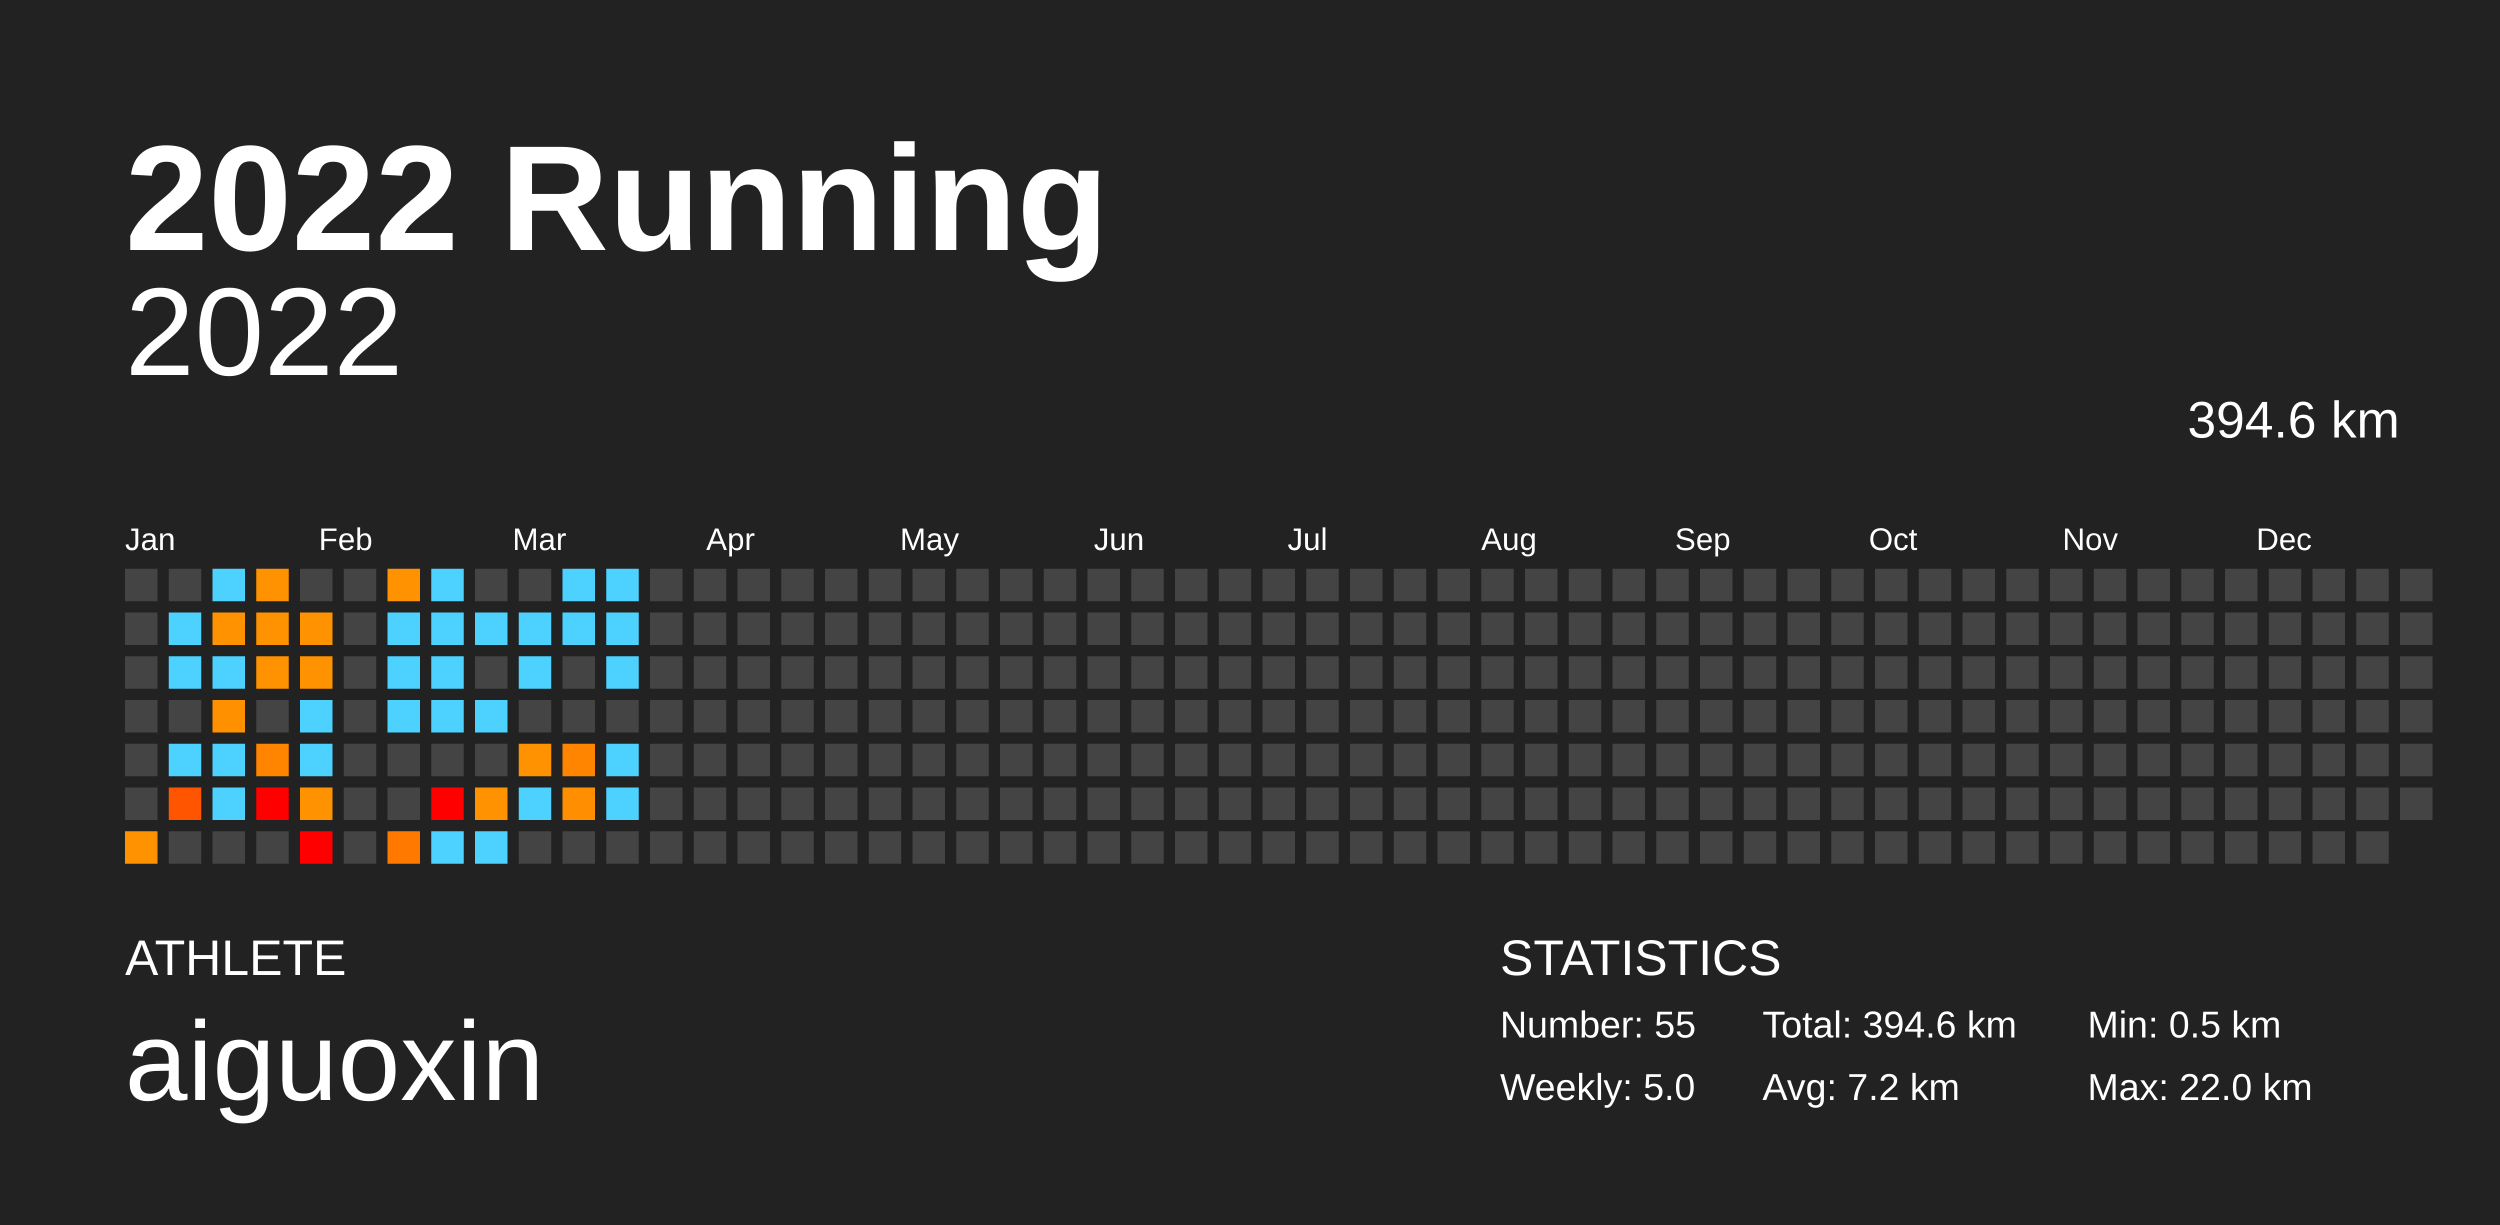
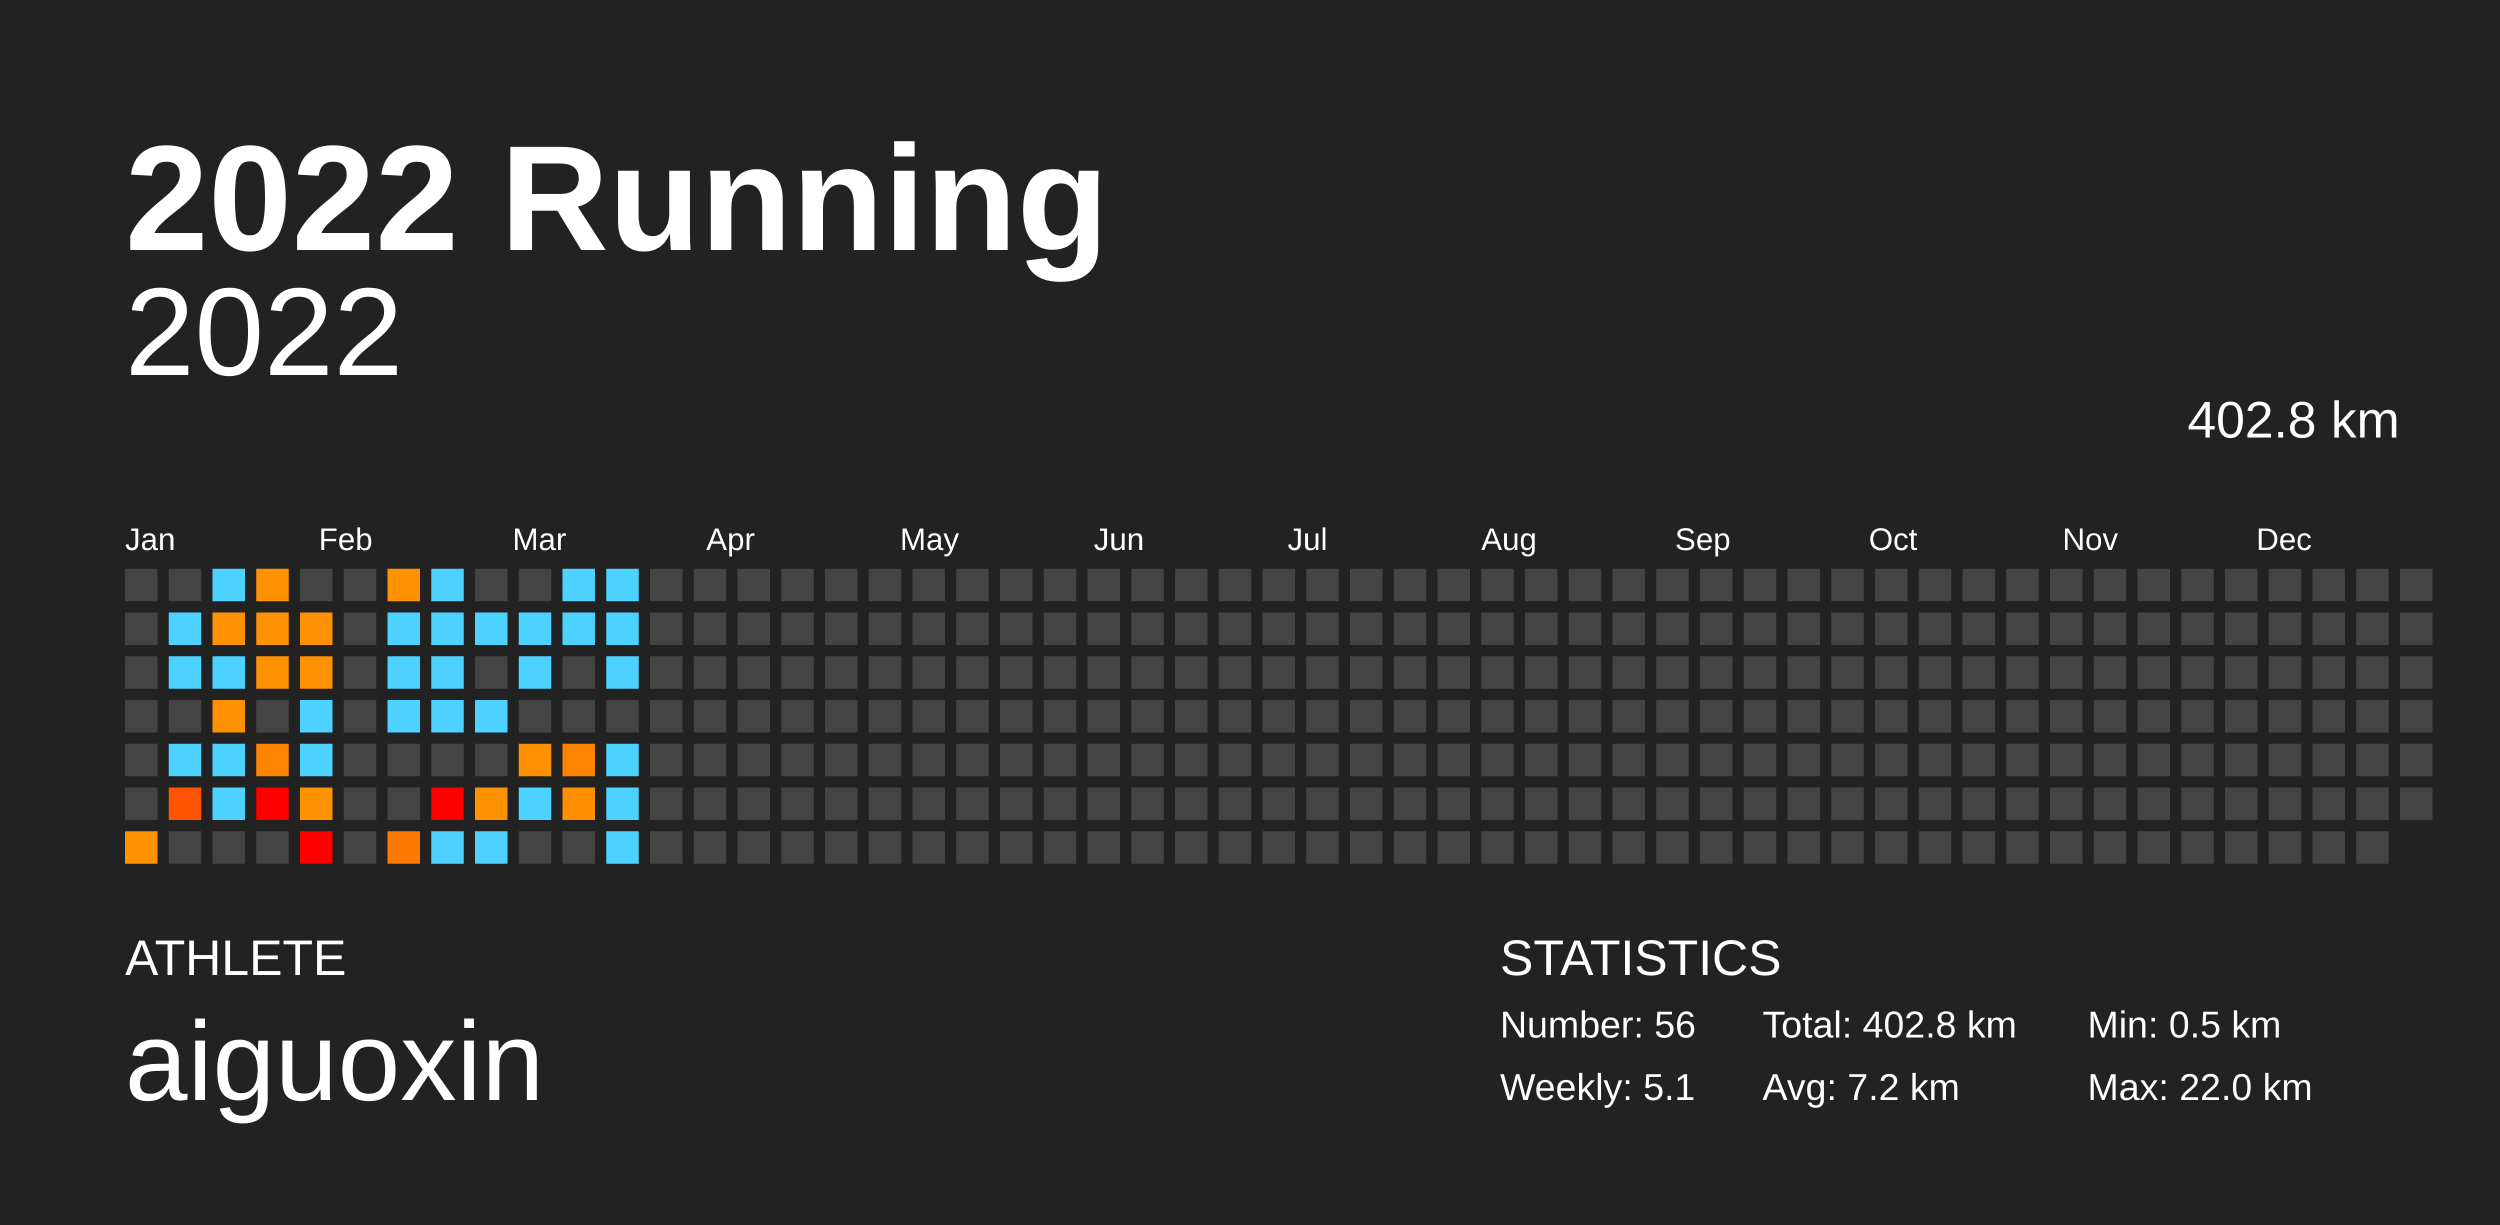
<svg xmlns="http://www.w3.org/2000/svg" baseProfile="full" height="98mm" version="1.1" viewBox="0,0,200,98" width="200mm">
  <defs />
  <rect fill="#222222" height="98" width="200" x="0" y="0" />
  <text fill="#FFFFFF" style="font-size:12px; font-family:Arial; font-weight:bold;" x="10" y="20">2022 Running</text>
  <text fill="#FFFFFF" style="font-size:4px; font-family:Arial" x="10" y="78">ATHLETE</text>
  <text fill="#FFFFFF" style="font-size:9px; font-family:Arial" x="10" y="88">aiguoxin</text>
  <text fill="#FFFFFF" style="font-size:4px; font-family:Arial" x="120" y="78">STATISTICS</text>
-   <text fill="#FFFFFF" style="font-size:3px; font-family:Arial" x="120" y="83">Number: 55</text>
-   <text fill="#FFFFFF" style="font-size:3px; font-family:Arial" x="120" y="88">Weekly: 5.0</text>
-   <text fill="#FFFFFF" style="font-size:3px; font-family:Arial" x="141" y="83">Total: 394.6 km</text>
+   <text fill="#FFFFFF" style="font-size:3px; font-family:Arial" x="120" y="83">Number: 56</text>
+   <text fill="#FFFFFF" style="font-size:3px; font-family:Arial" x="120" y="88">Weekly: 5.1</text>
+   <text fill="#FFFFFF" style="font-size:3px; font-family:Arial" x="141" y="83">Total: 402.8 km</text>
  <text fill="#FFFFFF" style="font-size:3px; font-family:Arial" x="141" y="88">Avg: 7.2 km</text>
  <text fill="#FFFFFF" style="font-size:3px; font-family:Arial" x="167" y="83">Min: 0.5 km</text>
  <text fill="#FFFFFF" style="font-size:3px; font-family:Arial" x="167" y="88">Max: 22.0 km</text>
  <text alignment-baseline="hanging" fill="#FFFFFF" style="font-size:10.0px; font-family:Arial;" x="10" y="30">2022</text>
-   <text alignment-baseline="hanging" fill="#FFFFFF" style="font-size:4.125px; font-family:Arial;" x="175" y="35">394.6 km</text>
+   <text alignment-baseline="hanging" fill="#FFFFFF" style="font-size:4.125px; font-family:Arial;" x="175" y="35">402.8 km</text>
  <text fill="#FFFFFF" style="font-size:2.5px; font-family:Arial" x="10.0" y="44">Jan</text>
  <text fill="#FFFFFF" style="font-size:2.5px; font-family:Arial" x="25.5" y="44">Feb</text>
  <text fill="#FFFFFF" style="font-size:2.5px; font-family:Arial" x="41.0" y="44">Mar</text>
  <text fill="#FFFFFF" style="font-size:2.5px; font-family:Arial" x="56.5" y="44">Apr</text>
  <text fill="#FFFFFF" style="font-size:2.5px; font-family:Arial" x="72.0" y="44">May</text>
  <text fill="#FFFFFF" style="font-size:2.5px; font-family:Arial" x="87.5" y="44">Jun</text>
  <text fill="#FFFFFF" style="font-size:2.5px; font-family:Arial" x="103.0" y="44">Jul</text>
  <text fill="#FFFFFF" style="font-size:2.5px; font-family:Arial" x="118.5" y="44">Aug</text>
  <text fill="#FFFFFF" style="font-size:2.5px; font-family:Arial" x="134.0" y="44">Sep</text>
  <text fill="#FFFFFF" style="font-size:2.5px; font-family:Arial" x="149.5" y="44">Oct</text>
  <text fill="#FFFFFF" style="font-size:2.5px; font-family:Arial" x="165.0" y="44">Nov</text>
  <text fill="#FFFFFF" style="font-size:2.5px; font-family:Arial" x="180.5" y="44">Dec</text>
  <rect fill="#444444" height="2.6" width="2.6" x="10.0" y="45.5" />
  <rect fill="#444444" height="2.6" width="2.6" x="10.0" y="49.0" />
  <rect fill="#444444" height="2.6" width="2.6" x="10.0" y="52.5" />
  <rect fill="#444444" height="2.6" width="2.6" x="10.0" y="56.0" />
  <rect fill="#444444" height="2.6" width="2.6" x="10.0" y="59.5" />
  <rect fill="#444444" height="2.6" width="2.6" x="10.0" y="63.0" />
  <rect fill="#ff9200" height="2.6" width="2.6" x="10.0" y="66.5" />
  <rect fill="#444444" height="2.6" width="2.6" x="13.5" y="45.5" />
  <rect fill="#4dd2ff" height="2.6" width="2.6" x="13.5" y="49.0" />
  <rect fill="#4dd2ff" height="2.6" width="2.6" x="13.5" y="52.5" />
  <rect fill="#444444" height="2.6" width="2.6" x="13.5" y="56.0" />
  <rect fill="#4dd2ff" height="2.6" width="2.6" x="13.5" y="59.5" />
  <rect fill="#ff5500" height="2.6" width="2.6" x="13.5" y="63.0" />
  <rect fill="#444444" height="2.6" width="2.6" x="13.5" y="66.5" />
  <rect fill="#4dd2ff" height="2.6" width="2.6" x="17.0" y="45.5" />
  <rect fill="#ff9200" height="2.6" width="2.6" x="17.0" y="49.0" />
  <rect fill="#4dd2ff" height="2.6" width="2.6" x="17.0" y="52.5" />
  <rect fill="#ff9100" height="2.6" width="2.6" x="17.0" y="56.0" />
  <rect fill="#4dd2ff" height="2.6" width="2.6" x="17.0" y="59.5" />
  <rect fill="#4dd2ff" height="2.6" width="2.6" x="17.0" y="63.0" />
  <rect fill="#444444" height="2.6" width="2.6" x="17.0" y="66.5" />
  <rect fill="#ff9200" height="2.6" width="2.6" x="20.5" y="45.5" />
  <rect fill="#ff9200" height="2.6" width="2.6" x="20.5" y="49.0" />
  <rect fill="#ff9200" height="2.6" width="2.6" x="20.5" y="52.5" />
  <rect fill="#444444" height="2.6" width="2.6" x="20.5" y="56.0" />
  <rect fill="#ff8500" height="2.6" width="2.6" x="20.5" y="59.5" />
  <rect fill="red" height="2.6" width="2.6" x="20.5" y="63.0" />
  <rect fill="#444444" height="2.6" width="2.6" x="20.5" y="66.5" />
  <rect fill="#444444" height="2.6" width="2.6" x="24.0" y="45.5" />
  <rect fill="#ff9200" height="2.6" width="2.6" x="24.0" y="49.0" />
  <rect fill="#ff9200" height="2.6" width="2.6" x="24.0" y="52.5" />
  <rect fill="#4dd2ff" height="2.6" width="2.6" x="24.0" y="56.0" />
  <rect fill="#4dd2ff" height="2.6" width="2.6" x="24.0" y="59.5" />
  <rect fill="#ff9200" height="2.6" width="2.6" x="24.0" y="63.0" />
  <rect fill="red" height="2.6" width="2.6" x="24.0" y="66.5" />
  <rect fill="#444444" height="2.6" width="2.6" x="27.5" y="45.5" />
  <rect fill="#444444" height="2.6" width="2.6" x="27.5" y="49.0" />
  <rect fill="#444444" height="2.6" width="2.6" x="27.5" y="52.5" />
  <rect fill="#444444" height="2.6" width="2.6" x="27.5" y="56.0" />
  <rect fill="#444444" height="2.6" width="2.6" x="27.5" y="59.5" />
  <rect fill="#444444" height="2.6" width="2.6" x="27.5" y="63.0" />
  <rect fill="#444444" height="2.6" width="2.6" x="27.5" y="66.5" />
  <rect fill="#ff9200" height="2.6" width="2.6" x="31.0" y="45.5" />
  <rect fill="#4dd2ff" height="2.6" width="2.6" x="31.0" y="49.0" />
  <rect fill="#4dd2ff" height="2.6" width="2.6" x="31.0" y="52.5" />
  <rect fill="#4dd2ff" height="2.6" width="2.6" x="31.0" y="56.0" />
  <rect fill="#444444" height="2.6" width="2.6" x="31.0" y="59.5" />
  <rect fill="#444444" height="2.6" width="2.6" x="31.0" y="63.0" />
  <rect fill="#ff7900" height="2.6" width="2.6" x="31.0" y="66.5" />
  <rect fill="#4dd2ff" height="2.6" width="2.6" x="34.5" y="45.5" />
  <rect fill="#4dd2ff" height="2.6" width="2.6" x="34.5" y="49.0" />
  <rect fill="#4dd2ff" height="2.6" width="2.6" x="34.5" y="52.5" />
  <rect fill="#4dd2ff" height="2.6" width="2.6" x="34.5" y="56.0" />
  <rect fill="#444444" height="2.6" width="2.6" x="34.5" y="59.5" />
  <rect fill="red" height="2.6" width="2.6" x="34.5" y="63.0" />
  <rect fill="#4dd2ff" height="2.6" width="2.6" x="34.5" y="66.5" />
  <rect fill="#444444" height="2.6" width="2.6" x="38.0" y="45.5" />
  <rect fill="#4dd2ff" height="2.6" width="2.6" x="38.0" y="49.0" />
  <rect fill="#444444" height="2.6" width="2.6" x="38.0" y="52.5" />
  <rect fill="#4dd2ff" height="2.6" width="2.6" x="38.0" y="56.0" />
  <rect fill="#444444" height="2.6" width="2.6" x="38.0" y="59.5" />
  <rect fill="#ff9200" height="2.6" width="2.6" x="38.0" y="63.0" />
  <rect fill="#4dd2ff" height="2.6" width="2.6" x="38.0" y="66.5" />
  <rect fill="#444444" height="2.6" width="2.6" x="41.5" y="45.5" />
  <rect fill="#4dd2ff" height="2.6" width="2.6" x="41.5" y="49.0" />
  <rect fill="#4dd2ff" height="2.6" width="2.6" x="41.5" y="52.5" />
  <rect fill="#444444" height="2.6" width="2.6" x="41.5" y="56.0" />
  <rect fill="#ff9200" height="2.6" width="2.6" x="41.5" y="59.5" />
  <rect fill="#4dd2ff" height="2.6" width="2.6" x="41.5" y="63.0" />
  <rect fill="#444444" height="2.6" width="2.6" x="41.5" y="66.5" />
  <rect fill="#4dd2ff" height="2.6" width="2.6" x="45.0" y="45.5" />
  <rect fill="#4dd2ff" height="2.6" width="2.6" x="45.0" y="49.0" />
  <rect fill="#444444" height="2.6" width="2.6" x="45.0" y="52.5" />
  <rect fill="#444444" height="2.6" width="2.6" x="45.0" y="56.0" />
  <rect fill="#ff8500" height="2.6" width="2.6" x="45.0" y="59.5" />
  <rect fill="#ff8f00" height="2.6" width="2.6" x="45.0" y="63.0" />
  <rect fill="#444444" height="2.6" width="2.6" x="45.0" y="66.5" />
  <rect fill="#4dd2ff" height="2.6" width="2.6" x="48.5" y="45.5" />
  <rect fill="#4dd2ff" height="2.6" width="2.6" x="48.5" y="49.0" />
  <rect fill="#4dd2ff" height="2.6" width="2.6" x="48.5" y="52.5" />
  <rect fill="#444444" height="2.6" width="2.6" x="48.5" y="56.0" />
  <rect fill="#4dd2ff" height="2.6" width="2.6" x="48.5" y="59.5" />
  <rect fill="#4dd2ff" height="2.6" width="2.6" x="48.5" y="63.0" />
-   <rect fill="#444444" height="2.6" width="2.6" x="48.5" y="66.5" />
+   <rect fill="#4dd2ff" height="2.6" width="2.6" x="48.5" y="66.5" />
  <rect fill="#444444" height="2.6" width="2.6" x="52.0" y="45.5" />
  <rect fill="#444444" height="2.6" width="2.6" x="52.0" y="49.0" />
  <rect fill="#444444" height="2.6" width="2.6" x="52.0" y="52.5" />
  <rect fill="#444444" height="2.6" width="2.6" x="52.0" y="56.0" />
  <rect fill="#444444" height="2.6" width="2.6" x="52.0" y="59.5" />
  <rect fill="#444444" height="2.6" width="2.6" x="52.0" y="63.0" />
  <rect fill="#444444" height="2.6" width="2.6" x="52.0" y="66.5" />
  <rect fill="#444444" height="2.6" width="2.6" x="55.5" y="45.5" />
  <rect fill="#444444" height="2.6" width="2.6" x="55.5" y="49.0" />
  <rect fill="#444444" height="2.6" width="2.6" x="55.5" y="52.5" />
  <rect fill="#444444" height="2.6" width="2.6" x="55.5" y="56.0" />
  <rect fill="#444444" height="2.6" width="2.6" x="55.5" y="59.5" />
  <rect fill="#444444" height="2.6" width="2.6" x="55.5" y="63.0" />
  <rect fill="#444444" height="2.6" width="2.6" x="55.5" y="66.5" />
  <rect fill="#444444" height="2.6" width="2.6" x="59.0" y="45.5" />
  <rect fill="#444444" height="2.6" width="2.6" x="59.0" y="49.0" />
  <rect fill="#444444" height="2.6" width="2.6" x="59.0" y="52.5" />
  <rect fill="#444444" height="2.6" width="2.6" x="59.0" y="56.0" />
  <rect fill="#444444" height="2.6" width="2.6" x="59.0" y="59.5" />
  <rect fill="#444444" height="2.6" width="2.6" x="59.0" y="63.0" />
  <rect fill="#444444" height="2.6" width="2.6" x="59.0" y="66.5" />
  <rect fill="#444444" height="2.6" width="2.6" x="62.5" y="45.5" />
  <rect fill="#444444" height="2.6" width="2.6" x="62.5" y="49.0" />
  <rect fill="#444444" height="2.6" width="2.6" x="62.5" y="52.5" />
  <rect fill="#444444" height="2.6" width="2.6" x="62.5" y="56.0" />
  <rect fill="#444444" height="2.6" width="2.6" x="62.5" y="59.5" />
  <rect fill="#444444" height="2.6" width="2.6" x="62.5" y="63.0" />
  <rect fill="#444444" height="2.6" width="2.6" x="62.5" y="66.5" />
  <rect fill="#444444" height="2.6" width="2.6" x="66.0" y="45.5" />
  <rect fill="#444444" height="2.6" width="2.6" x="66.0" y="49.0" />
  <rect fill="#444444" height="2.6" width="2.6" x="66.0" y="52.5" />
  <rect fill="#444444" height="2.6" width="2.6" x="66.0" y="56.0" />
  <rect fill="#444444" height="2.6" width="2.6" x="66.0" y="59.5" />
  <rect fill="#444444" height="2.6" width="2.6" x="66.0" y="63.0" />
  <rect fill="#444444" height="2.6" width="2.6" x="66.0" y="66.5" />
  <rect fill="#444444" height="2.6" width="2.6" x="69.5" y="45.5" />
  <rect fill="#444444" height="2.6" width="2.6" x="69.5" y="49.0" />
  <rect fill="#444444" height="2.6" width="2.6" x="69.5" y="52.5" />
  <rect fill="#444444" height="2.6" width="2.6" x="69.5" y="56.0" />
  <rect fill="#444444" height="2.6" width="2.6" x="69.5" y="59.5" />
  <rect fill="#444444" height="2.6" width="2.6" x="69.5" y="63.0" />
  <rect fill="#444444" height="2.6" width="2.6" x="69.5" y="66.5" />
  <rect fill="#444444" height="2.6" width="2.6" x="73.0" y="45.5" />
  <rect fill="#444444" height="2.6" width="2.6" x="73.0" y="49.0" />
  <rect fill="#444444" height="2.6" width="2.6" x="73.0" y="52.5" />
  <rect fill="#444444" height="2.6" width="2.6" x="73.0" y="56.0" />
  <rect fill="#444444" height="2.6" width="2.6" x="73.0" y="59.5" />
  <rect fill="#444444" height="2.6" width="2.6" x="73.0" y="63.0" />
  <rect fill="#444444" height="2.6" width="2.6" x="73.0" y="66.5" />
  <rect fill="#444444" height="2.6" width="2.6" x="76.5" y="45.5" />
  <rect fill="#444444" height="2.6" width="2.6" x="76.5" y="49.0" />
  <rect fill="#444444" height="2.6" width="2.6" x="76.5" y="52.5" />
  <rect fill="#444444" height="2.6" width="2.6" x="76.5" y="56.0" />
  <rect fill="#444444" height="2.6" width="2.6" x="76.5" y="59.5" />
  <rect fill="#444444" height="2.6" width="2.6" x="76.5" y="63.0" />
  <rect fill="#444444" height="2.6" width="2.6" x="76.5" y="66.5" />
  <rect fill="#444444" height="2.6" width="2.6" x="80.0" y="45.5" />
  <rect fill="#444444" height="2.6" width="2.6" x="80.0" y="49.0" />
  <rect fill="#444444" height="2.6" width="2.6" x="80.0" y="52.5" />
  <rect fill="#444444" height="2.6" width="2.6" x="80.0" y="56.0" />
  <rect fill="#444444" height="2.6" width="2.6" x="80.0" y="59.5" />
  <rect fill="#444444" height="2.6" width="2.6" x="80.0" y="63.0" />
  <rect fill="#444444" height="2.6" width="2.6" x="80.0" y="66.5" />
  <rect fill="#444444" height="2.6" width="2.6" x="83.5" y="45.5" />
  <rect fill="#444444" height="2.6" width="2.6" x="83.5" y="49.0" />
  <rect fill="#444444" height="2.6" width="2.6" x="83.5" y="52.5" />
  <rect fill="#444444" height="2.6" width="2.6" x="83.5" y="56.0" />
  <rect fill="#444444" height="2.6" width="2.6" x="83.5" y="59.5" />
  <rect fill="#444444" height="2.6" width="2.6" x="83.5" y="63.0" />
  <rect fill="#444444" height="2.6" width="2.6" x="83.5" y="66.5" />
  <rect fill="#444444" height="2.6" width="2.6" x="87.0" y="45.5" />
  <rect fill="#444444" height="2.6" width="2.6" x="87.0" y="49.0" />
  <rect fill="#444444" height="2.6" width="2.6" x="87.0" y="52.5" />
  <rect fill="#444444" height="2.6" width="2.6" x="87.0" y="56.0" />
  <rect fill="#444444" height="2.6" width="2.6" x="87.0" y="59.5" />
  <rect fill="#444444" height="2.6" width="2.6" x="87.0" y="63.0" />
  <rect fill="#444444" height="2.6" width="2.6" x="87.0" y="66.5" />
  <rect fill="#444444" height="2.6" width="2.6" x="90.5" y="45.5" />
  <rect fill="#444444" height="2.6" width="2.6" x="90.5" y="49.0" />
  <rect fill="#444444" height="2.6" width="2.6" x="90.5" y="52.5" />
  <rect fill="#444444" height="2.6" width="2.6" x="90.5" y="56.0" />
  <rect fill="#444444" height="2.6" width="2.6" x="90.5" y="59.5" />
  <rect fill="#444444" height="2.6" width="2.6" x="90.5" y="63.0" />
  <rect fill="#444444" height="2.6" width="2.6" x="90.5" y="66.5" />
  <rect fill="#444444" height="2.6" width="2.6" x="94.0" y="45.5" />
  <rect fill="#444444" height="2.6" width="2.6" x="94.0" y="49.0" />
  <rect fill="#444444" height="2.6" width="2.6" x="94.0" y="52.5" />
  <rect fill="#444444" height="2.6" width="2.6" x="94.0" y="56.0" />
  <rect fill="#444444" height="2.6" width="2.6" x="94.0" y="59.5" />
  <rect fill="#444444" height="2.6" width="2.6" x="94.0" y="63.0" />
  <rect fill="#444444" height="2.6" width="2.6" x="94.0" y="66.5" />
  <rect fill="#444444" height="2.6" width="2.6" x="97.5" y="45.5" />
  <rect fill="#444444" height="2.6" width="2.6" x="97.5" y="49.0" />
  <rect fill="#444444" height="2.6" width="2.6" x="97.5" y="52.5" />
  <rect fill="#444444" height="2.6" width="2.6" x="97.5" y="56.0" />
  <rect fill="#444444" height="2.6" width="2.6" x="97.5" y="59.5" />
  <rect fill="#444444" height="2.6" width="2.6" x="97.5" y="63.0" />
  <rect fill="#444444" height="2.6" width="2.6" x="97.5" y="66.5" />
  <rect fill="#444444" height="2.6" width="2.6" x="101.0" y="45.5" />
  <rect fill="#444444" height="2.6" width="2.6" x="101.0" y="49.0" />
  <rect fill="#444444" height="2.6" width="2.6" x="101.0" y="52.5" />
  <rect fill="#444444" height="2.6" width="2.6" x="101.0" y="56.0" />
  <rect fill="#444444" height="2.6" width="2.6" x="101.0" y="59.5" />
  <rect fill="#444444" height="2.6" width="2.6" x="101.0" y="63.0" />
  <rect fill="#444444" height="2.6" width="2.6" x="101.0" y="66.5" />
  <rect fill="#444444" height="2.6" width="2.6" x="104.5" y="45.5" />
  <rect fill="#444444" height="2.6" width="2.6" x="104.5" y="49.0" />
  <rect fill="#444444" height="2.6" width="2.6" x="104.5" y="52.5" />
  <rect fill="#444444" height="2.6" width="2.6" x="104.5" y="56.0" />
  <rect fill="#444444" height="2.6" width="2.6" x="104.5" y="59.5" />
  <rect fill="#444444" height="2.6" width="2.6" x="104.5" y="63.0" />
  <rect fill="#444444" height="2.6" width="2.6" x="104.5" y="66.5" />
  <rect fill="#444444" height="2.6" width="2.6" x="108.0" y="45.5" />
  <rect fill="#444444" height="2.6" width="2.6" x="108.0" y="49.0" />
  <rect fill="#444444" height="2.6" width="2.6" x="108.0" y="52.5" />
  <rect fill="#444444" height="2.6" width="2.6" x="108.0" y="56.0" />
  <rect fill="#444444" height="2.6" width="2.6" x="108.0" y="59.5" />
  <rect fill="#444444" height="2.6" width="2.6" x="108.0" y="63.0" />
  <rect fill="#444444" height="2.6" width="2.6" x="108.0" y="66.5" />
  <rect fill="#444444" height="2.6" width="2.6" x="111.5" y="45.5" />
  <rect fill="#444444" height="2.6" width="2.6" x="111.5" y="49.0" />
  <rect fill="#444444" height="2.6" width="2.6" x="111.5" y="52.5" />
  <rect fill="#444444" height="2.6" width="2.6" x="111.5" y="56.0" />
  <rect fill="#444444" height="2.6" width="2.6" x="111.5" y="59.5" />
  <rect fill="#444444" height="2.6" width="2.6" x="111.5" y="63.0" />
  <rect fill="#444444" height="2.6" width="2.6" x="111.5" y="66.5" />
  <rect fill="#444444" height="2.6" width="2.6" x="115.0" y="45.5" />
  <rect fill="#444444" height="2.6" width="2.6" x="115.0" y="49.0" />
  <rect fill="#444444" height="2.6" width="2.6" x="115.0" y="52.5" />
  <rect fill="#444444" height="2.6" width="2.6" x="115.0" y="56.0" />
  <rect fill="#444444" height="2.6" width="2.6" x="115.0" y="59.5" />
  <rect fill="#444444" height="2.6" width="2.6" x="115.0" y="63.0" />
  <rect fill="#444444" height="2.6" width="2.6" x="115.0" y="66.5" />
  <rect fill="#444444" height="2.6" width="2.6" x="118.5" y="45.5" />
  <rect fill="#444444" height="2.6" width="2.6" x="118.5" y="49.0" />
  <rect fill="#444444" height="2.6" width="2.6" x="118.5" y="52.5" />
  <rect fill="#444444" height="2.6" width="2.6" x="118.5" y="56.0" />
  <rect fill="#444444" height="2.6" width="2.6" x="118.5" y="59.5" />
  <rect fill="#444444" height="2.6" width="2.6" x="118.5" y="63.0" />
  <rect fill="#444444" height="2.6" width="2.6" x="118.5" y="66.5" />
  <rect fill="#444444" height="2.6" width="2.6" x="122.0" y="45.5" />
  <rect fill="#444444" height="2.6" width="2.6" x="122.0" y="49.0" />
  <rect fill="#444444" height="2.6" width="2.6" x="122.0" y="52.5" />
  <rect fill="#444444" height="2.6" width="2.6" x="122.0" y="56.0" />
  <rect fill="#444444" height="2.6" width="2.6" x="122.0" y="59.5" />
  <rect fill="#444444" height="2.6" width="2.6" x="122.0" y="63.0" />
  <rect fill="#444444" height="2.6" width="2.6" x="122.0" y="66.5" />
  <rect fill="#444444" height="2.6" width="2.6" x="125.5" y="45.5" />
  <rect fill="#444444" height="2.6" width="2.6" x="125.5" y="49.0" />
  <rect fill="#444444" height="2.6" width="2.6" x="125.5" y="52.5" />
  <rect fill="#444444" height="2.6" width="2.6" x="125.5" y="56.0" />
  <rect fill="#444444" height="2.6" width="2.6" x="125.5" y="59.5" />
  <rect fill="#444444" height="2.6" width="2.6" x="125.5" y="63.0" />
  <rect fill="#444444" height="2.6" width="2.6" x="125.5" y="66.5" />
  <rect fill="#444444" height="2.6" width="2.6" x="129.0" y="45.5" />
  <rect fill="#444444" height="2.6" width="2.6" x="129.0" y="49.0" />
  <rect fill="#444444" height="2.6" width="2.6" x="129.0" y="52.5" />
  <rect fill="#444444" height="2.6" width="2.6" x="129.0" y="56.0" />
  <rect fill="#444444" height="2.6" width="2.6" x="129.0" y="59.5" />
  <rect fill="#444444" height="2.6" width="2.6" x="129.0" y="63.0" />
  <rect fill="#444444" height="2.6" width="2.6" x="129.0" y="66.5" />
  <rect fill="#444444" height="2.6" width="2.6" x="132.5" y="45.5" />
  <rect fill="#444444" height="2.6" width="2.6" x="132.5" y="49.0" />
  <rect fill="#444444" height="2.6" width="2.6" x="132.5" y="52.5" />
  <rect fill="#444444" height="2.6" width="2.6" x="132.5" y="56.0" />
  <rect fill="#444444" height="2.6" width="2.6" x="132.5" y="59.5" />
  <rect fill="#444444" height="2.6" width="2.6" x="132.5" y="63.0" />
  <rect fill="#444444" height="2.6" width="2.6" x="132.5" y="66.5" />
  <rect fill="#444444" height="2.6" width="2.6" x="136.0" y="45.5" />
  <rect fill="#444444" height="2.6" width="2.6" x="136.0" y="49.0" />
  <rect fill="#444444" height="2.6" width="2.6" x="136.0" y="52.5" />
  <rect fill="#444444" height="2.6" width="2.6" x="136.0" y="56.0" />
  <rect fill="#444444" height="2.6" width="2.6" x="136.0" y="59.5" />
  <rect fill="#444444" height="2.6" width="2.6" x="136.0" y="63.0" />
  <rect fill="#444444" height="2.6" width="2.6" x="136.0" y="66.5" />
  <rect fill="#444444" height="2.6" width="2.6" x="139.5" y="45.5" />
  <rect fill="#444444" height="2.6" width="2.6" x="139.5" y="49.0" />
  <rect fill="#444444" height="2.6" width="2.6" x="139.5" y="52.5" />
  <rect fill="#444444" height="2.6" width="2.6" x="139.5" y="56.0" />
  <rect fill="#444444" height="2.6" width="2.6" x="139.5" y="59.5" />
  <rect fill="#444444" height="2.6" width="2.6" x="139.5" y="63.0" />
  <rect fill="#444444" height="2.6" width="2.6" x="139.5" y="66.5" />
  <rect fill="#444444" height="2.6" width="2.6" x="143.0" y="45.5" />
  <rect fill="#444444" height="2.6" width="2.6" x="143.0" y="49.0" />
  <rect fill="#444444" height="2.6" width="2.6" x="143.0" y="52.5" />
  <rect fill="#444444" height="2.6" width="2.6" x="143.0" y="56.0" />
  <rect fill="#444444" height="2.6" width="2.6" x="143.0" y="59.5" />
  <rect fill="#444444" height="2.6" width="2.6" x="143.0" y="63.0" />
  <rect fill="#444444" height="2.6" width="2.6" x="143.0" y="66.5" />
  <rect fill="#444444" height="2.6" width="2.6" x="146.5" y="45.5" />
  <rect fill="#444444" height="2.6" width="2.6" x="146.5" y="49.0" />
  <rect fill="#444444" height="2.6" width="2.6" x="146.5" y="52.5" />
  <rect fill="#444444" height="2.6" width="2.6" x="146.5" y="56.0" />
  <rect fill="#444444" height="2.6" width="2.6" x="146.5" y="59.5" />
  <rect fill="#444444" height="2.6" width="2.6" x="146.5" y="63.0" />
  <rect fill="#444444" height="2.6" width="2.6" x="146.5" y="66.5" />
  <rect fill="#444444" height="2.6" width="2.6" x="150.0" y="45.5" />
  <rect fill="#444444" height="2.6" width="2.6" x="150.0" y="49.0" />
  <rect fill="#444444" height="2.6" width="2.6" x="150.0" y="52.5" />
  <rect fill="#444444" height="2.6" width="2.6" x="150.0" y="56.0" />
  <rect fill="#444444" height="2.6" width="2.6" x="150.0" y="59.5" />
  <rect fill="#444444" height="2.6" width="2.6" x="150.0" y="63.0" />
  <rect fill="#444444" height="2.6" width="2.6" x="150.0" y="66.5" />
  <rect fill="#444444" height="2.6" width="2.6" x="153.5" y="45.5" />
  <rect fill="#444444" height="2.6" width="2.6" x="153.5" y="49.0" />
  <rect fill="#444444" height="2.6" width="2.6" x="153.5" y="52.5" />
  <rect fill="#444444" height="2.6" width="2.6" x="153.5" y="56.0" />
  <rect fill="#444444" height="2.6" width="2.6" x="153.5" y="59.5" />
  <rect fill="#444444" height="2.6" width="2.6" x="153.5" y="63.0" />
  <rect fill="#444444" height="2.6" width="2.6" x="153.5" y="66.5" />
  <rect fill="#444444" height="2.6" width="2.6" x="157.0" y="45.5" />
  <rect fill="#444444" height="2.6" width="2.6" x="157.0" y="49.0" />
  <rect fill="#444444" height="2.6" width="2.6" x="157.0" y="52.5" />
  <rect fill="#444444" height="2.6" width="2.6" x="157.0" y="56.0" />
  <rect fill="#444444" height="2.6" width="2.6" x="157.0" y="59.5" />
  <rect fill="#444444" height="2.6" width="2.6" x="157.0" y="63.0" />
  <rect fill="#444444" height="2.6" width="2.6" x="157.0" y="66.5" />
  <rect fill="#444444" height="2.6" width="2.6" x="160.5" y="45.5" />
  <rect fill="#444444" height="2.6" width="2.6" x="160.5" y="49.0" />
  <rect fill="#444444" height="2.6" width="2.6" x="160.5" y="52.5" />
  <rect fill="#444444" height="2.6" width="2.6" x="160.5" y="56.0" />
  <rect fill="#444444" height="2.6" width="2.6" x="160.5" y="59.5" />
  <rect fill="#444444" height="2.6" width="2.6" x="160.5" y="63.0" />
  <rect fill="#444444" height="2.6" width="2.6" x="160.5" y="66.5" />
  <rect fill="#444444" height="2.6" width="2.6" x="164.0" y="45.5" />
  <rect fill="#444444" height="2.6" width="2.6" x="164.0" y="49.0" />
  <rect fill="#444444" height="2.6" width="2.6" x="164.0" y="52.5" />
  <rect fill="#444444" height="2.6" width="2.6" x="164.0" y="56.0" />
  <rect fill="#444444" height="2.6" width="2.6" x="164.0" y="59.5" />
  <rect fill="#444444" height="2.6" width="2.6" x="164.0" y="63.0" />
  <rect fill="#444444" height="2.6" width="2.6" x="164.0" y="66.5" />
  <rect fill="#444444" height="2.6" width="2.6" x="167.5" y="45.5" />
  <rect fill="#444444" height="2.6" width="2.6" x="167.5" y="49.0" />
  <rect fill="#444444" height="2.6" width="2.6" x="167.5" y="52.5" />
  <rect fill="#444444" height="2.6" width="2.6" x="167.5" y="56.0" />
  <rect fill="#444444" height="2.6" width="2.6" x="167.5" y="59.5" />
  <rect fill="#444444" height="2.6" width="2.6" x="167.5" y="63.0" />
  <rect fill="#444444" height="2.6" width="2.6" x="167.5" y="66.5" />
  <rect fill="#444444" height="2.6" width="2.6" x="171.0" y="45.5" />
  <rect fill="#444444" height="2.6" width="2.6" x="171.0" y="49.0" />
  <rect fill="#444444" height="2.6" width="2.6" x="171.0" y="52.5" />
  <rect fill="#444444" height="2.6" width="2.6" x="171.0" y="56.0" />
  <rect fill="#444444" height="2.6" width="2.6" x="171.0" y="59.5" />
  <rect fill="#444444" height="2.6" width="2.6" x="171.0" y="63.0" />
  <rect fill="#444444" height="2.6" width="2.6" x="171.0" y="66.5" />
  <rect fill="#444444" height="2.6" width="2.6" x="174.5" y="45.5" />
  <rect fill="#444444" height="2.6" width="2.6" x="174.5" y="49.0" />
  <rect fill="#444444" height="2.6" width="2.6" x="174.5" y="52.5" />
  <rect fill="#444444" height="2.6" width="2.6" x="174.5" y="56.0" />
  <rect fill="#444444" height="2.6" width="2.6" x="174.5" y="59.5" />
  <rect fill="#444444" height="2.6" width="2.6" x="174.5" y="63.0" />
  <rect fill="#444444" height="2.6" width="2.6" x="174.5" y="66.5" />
  <rect fill="#444444" height="2.6" width="2.6" x="178.0" y="45.5" />
  <rect fill="#444444" height="2.6" width="2.6" x="178.0" y="49.0" />
  <rect fill="#444444" height="2.6" width="2.6" x="178.0" y="52.5" />
  <rect fill="#444444" height="2.6" width="2.6" x="178.0" y="56.0" />
  <rect fill="#444444" height="2.6" width="2.6" x="178.0" y="59.5" />
  <rect fill="#444444" height="2.6" width="2.6" x="178.0" y="63.0" />
  <rect fill="#444444" height="2.6" width="2.6" x="178.0" y="66.5" />
  <rect fill="#444444" height="2.6" width="2.6" x="181.5" y="45.5" />
  <rect fill="#444444" height="2.6" width="2.6" x="181.5" y="49.0" />
  <rect fill="#444444" height="2.6" width="2.6" x="181.5" y="52.5" />
  <rect fill="#444444" height="2.6" width="2.6" x="181.5" y="56.0" />
  <rect fill="#444444" height="2.6" width="2.6" x="181.5" y="59.5" />
  <rect fill="#444444" height="2.6" width="2.6" x="181.5" y="63.0" />
  <rect fill="#444444" height="2.6" width="2.6" x="181.5" y="66.5" />
  <rect fill="#444444" height="2.6" width="2.6" x="185.0" y="45.5" />
  <rect fill="#444444" height="2.6" width="2.6" x="185.0" y="49.0" />
  <rect fill="#444444" height="2.6" width="2.6" x="185.0" y="52.5" />
  <rect fill="#444444" height="2.6" width="2.6" x="185.0" y="56.0" />
  <rect fill="#444444" height="2.6" width="2.6" x="185.0" y="59.5" />
  <rect fill="#444444" height="2.6" width="2.6" x="185.0" y="63.0" />
  <rect fill="#444444" height="2.6" width="2.6" x="185.0" y="66.5" />
  <rect fill="#444444" height="2.6" width="2.6" x="188.5" y="45.5" />
  <rect fill="#444444" height="2.6" width="2.6" x="188.5" y="49.0" />
  <rect fill="#444444" height="2.6" width="2.6" x="188.5" y="52.5" />
  <rect fill="#444444" height="2.6" width="2.6" x="188.5" y="56.0" />
  <rect fill="#444444" height="2.6" width="2.6" x="188.5" y="59.5" />
  <rect fill="#444444" height="2.6" width="2.6" x="188.5" y="63.0" />
  <rect fill="#444444" height="2.6" width="2.6" x="188.5" y="66.5" />
  <rect fill="#444444" height="2.6" width="2.6" x="192.0" y="45.5" />
  <rect fill="#444444" height="2.6" width="2.6" x="192.0" y="49.0" />
  <rect fill="#444444" height="2.6" width="2.6" x="192.0" y="52.5" />
  <rect fill="#444444" height="2.6" width="2.6" x="192.0" y="56.0" />
  <rect fill="#444444" height="2.6" width="2.6" x="192.0" y="59.5" />
  <rect fill="#444444" height="2.6" width="2.6" x="192.0" y="63.0" />
</svg>
